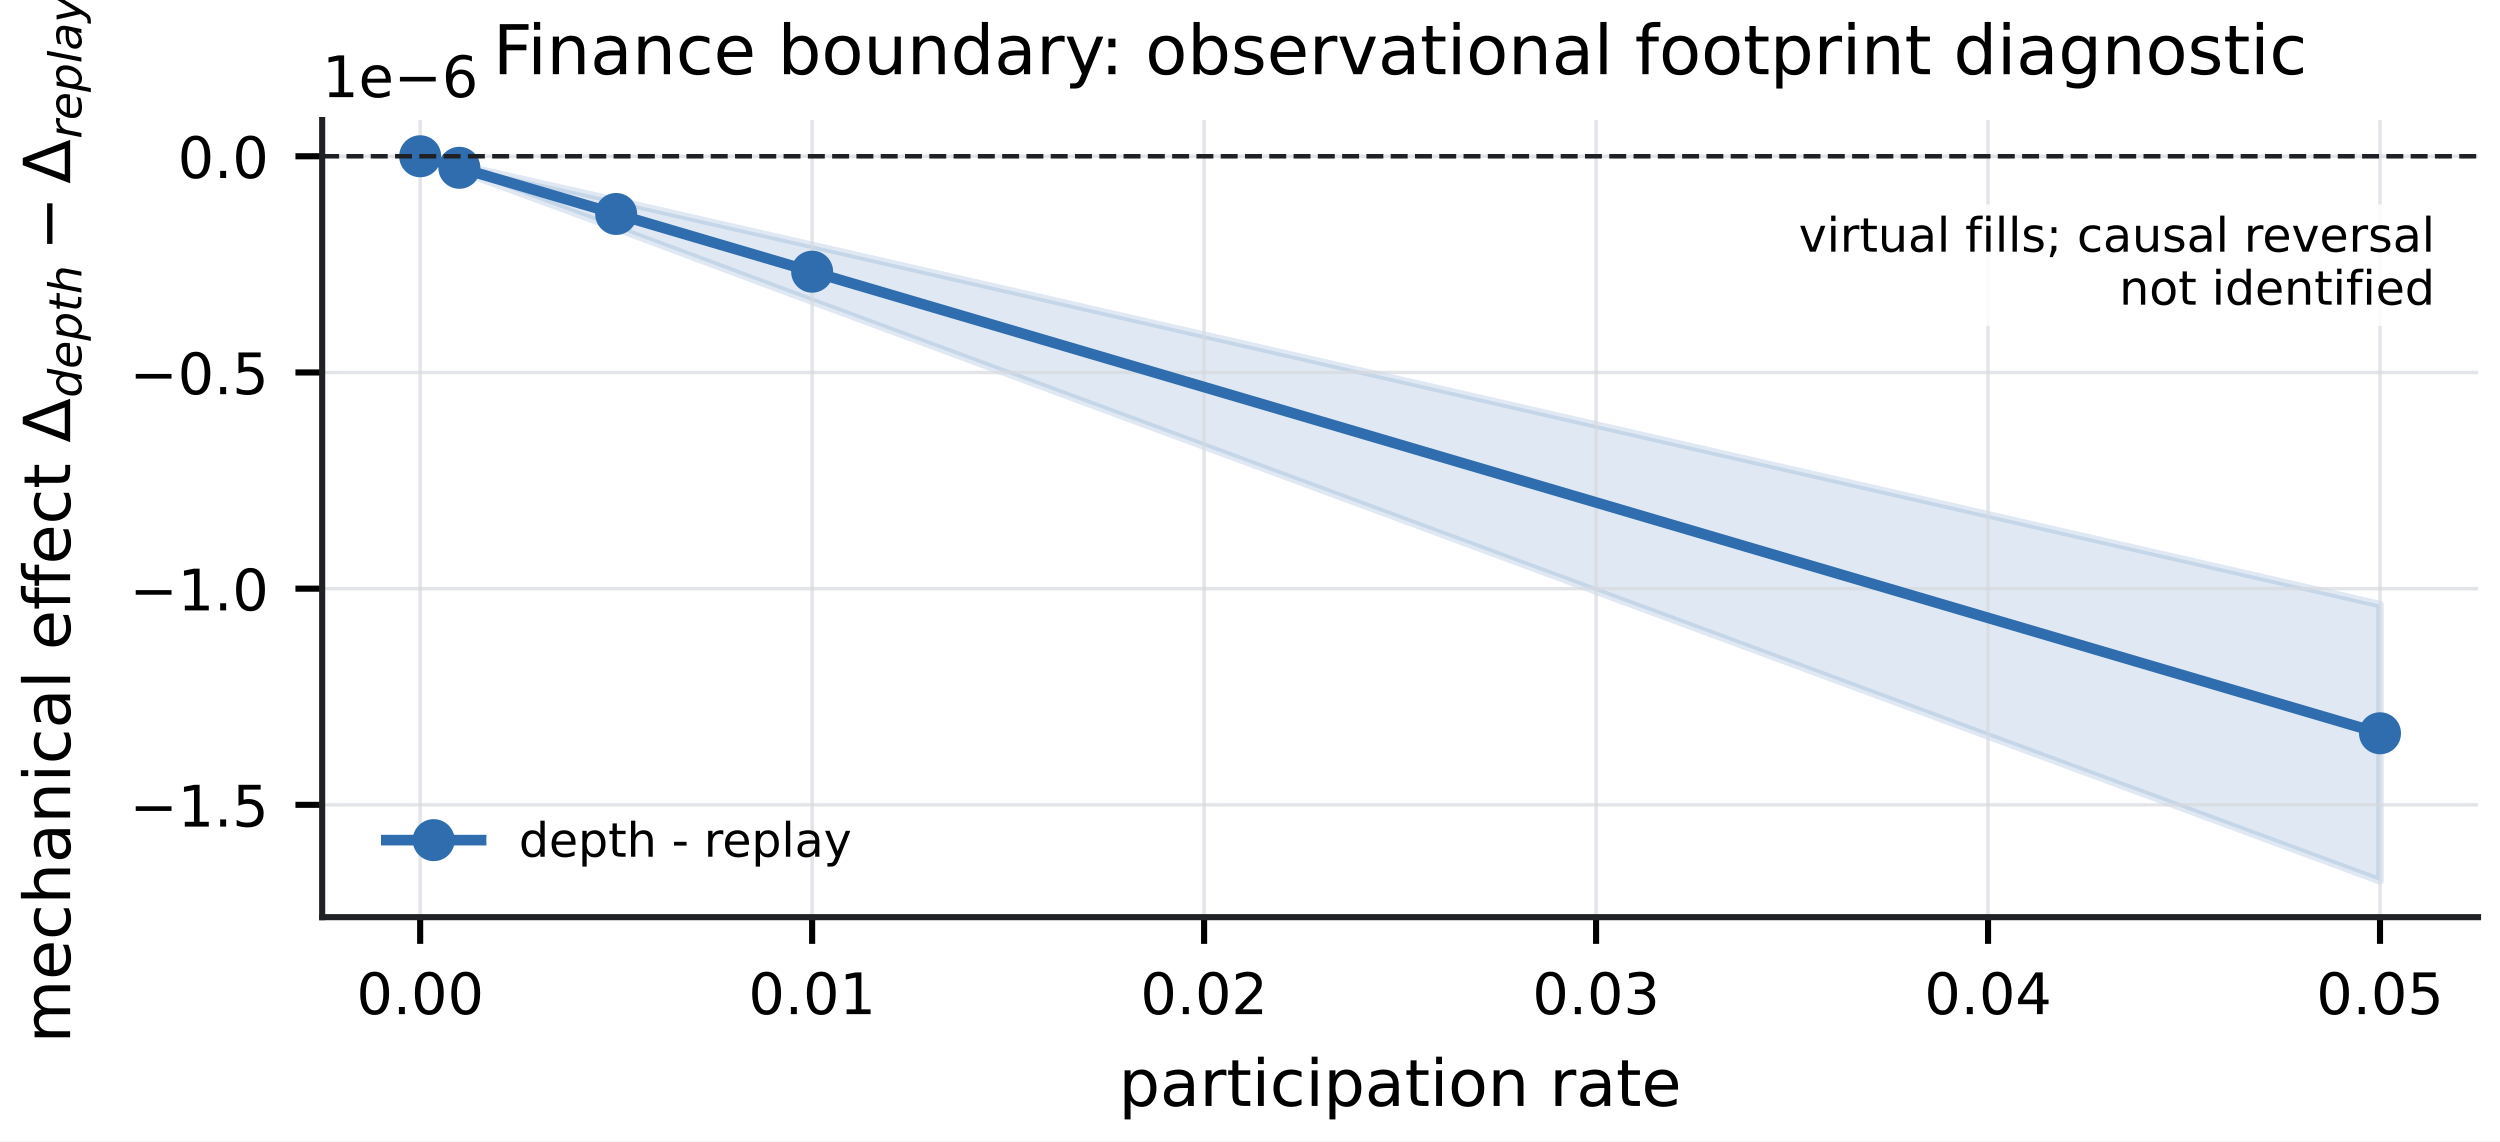
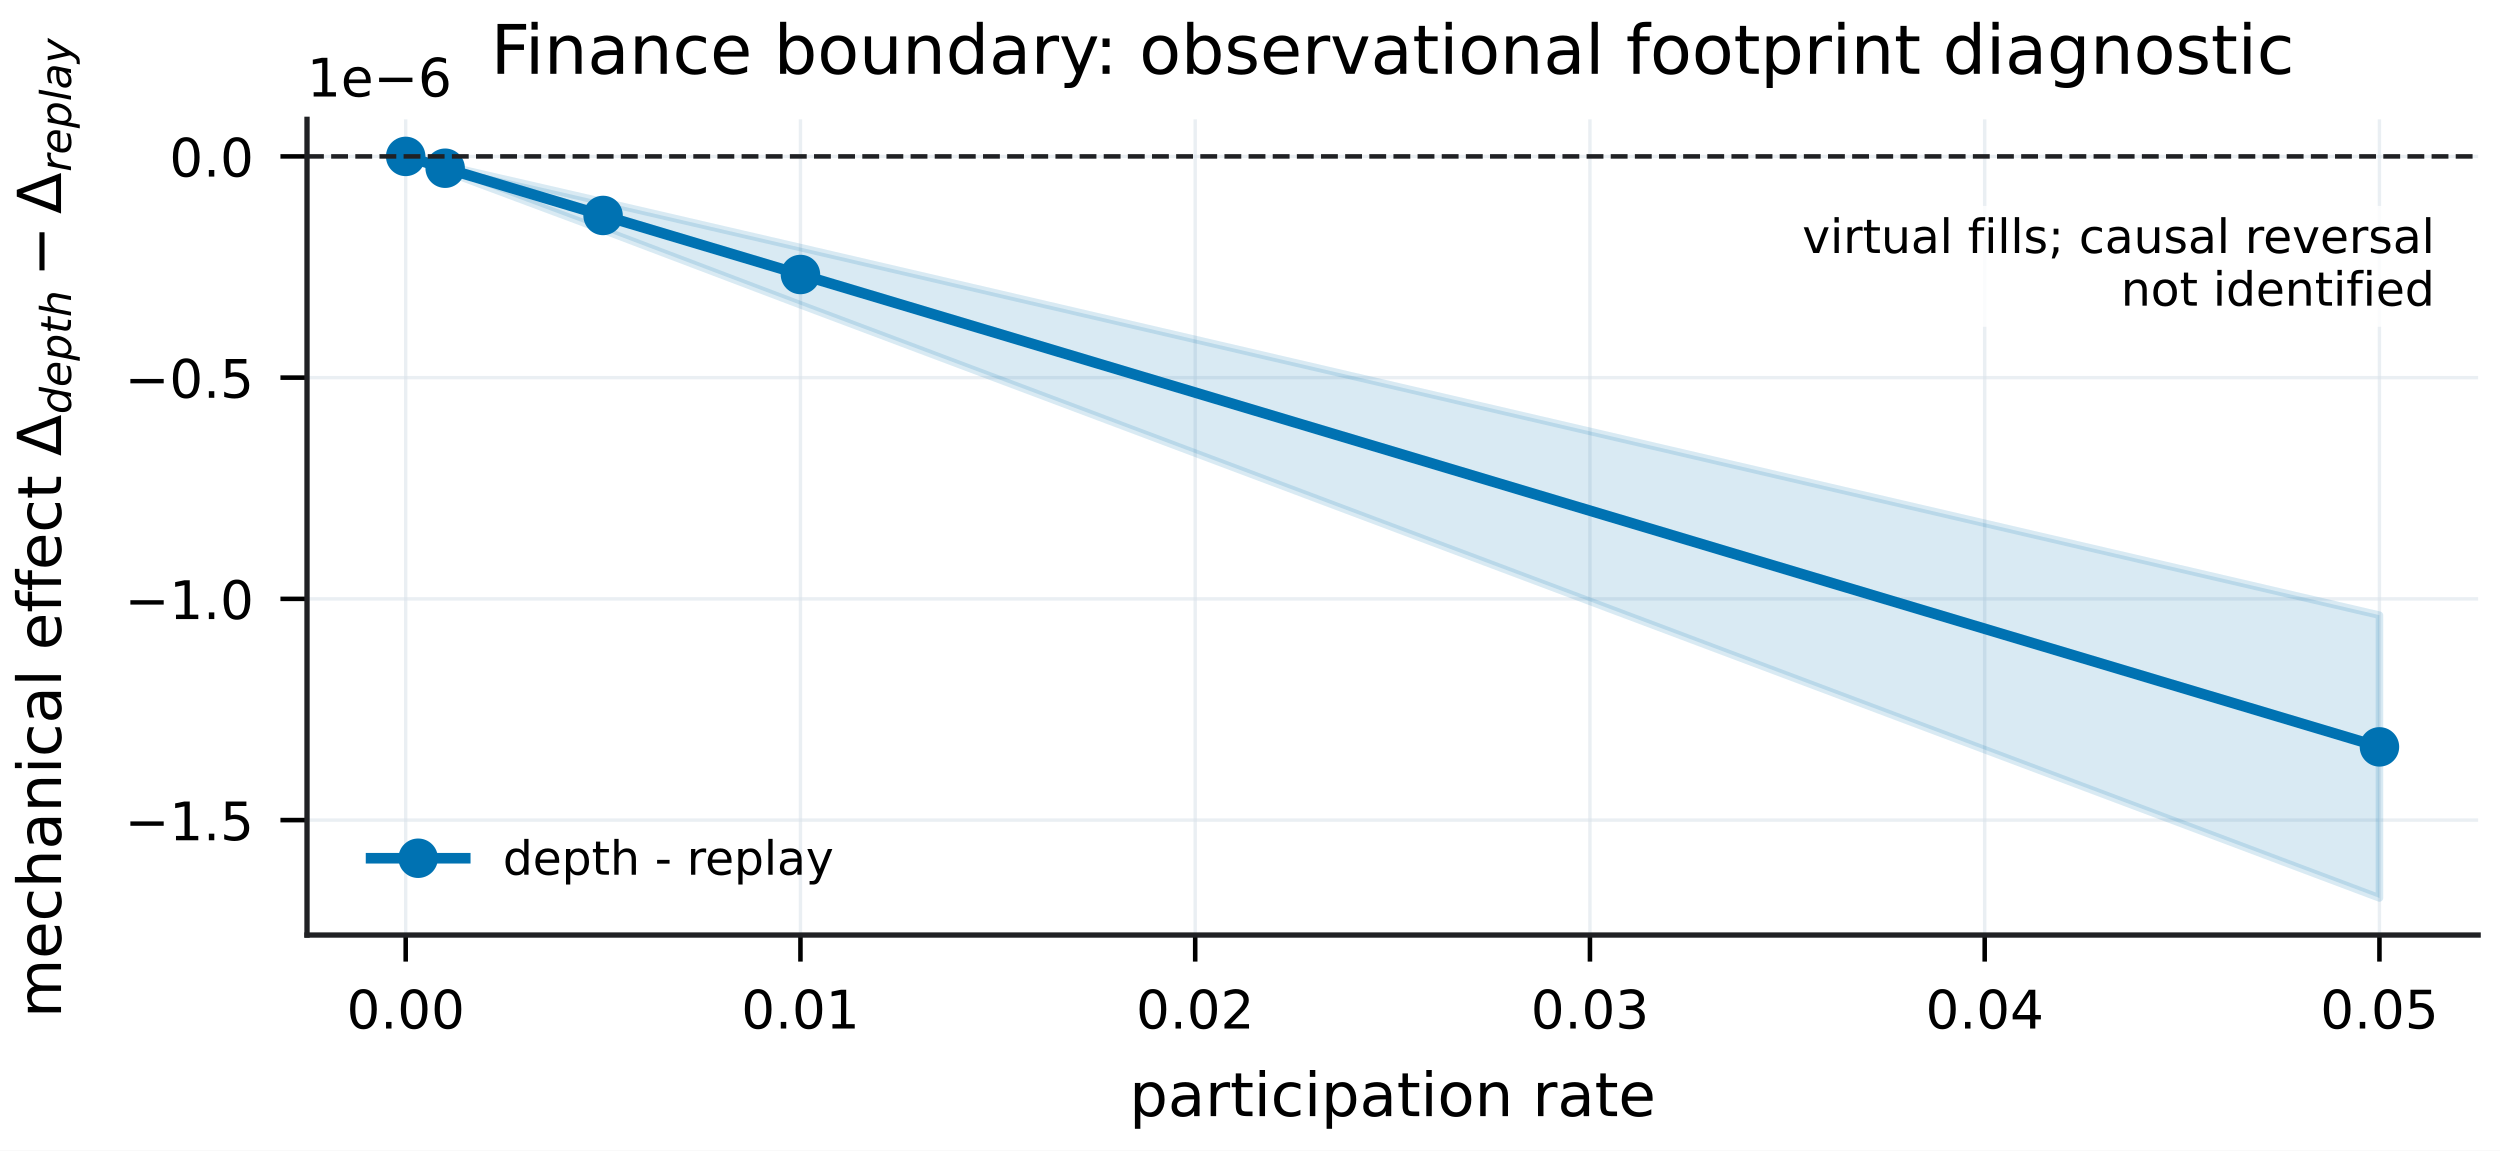
- <svg xmlns="http://www.w3.org/2000/svg" xmlns:xlink="http://www.w3.org/1999/xlink" width="327.367pt" height="149.464pt" viewBox="0 0 327.367 149.464" version="1.1">
+ <svg xmlns="http://www.w3.org/2000/svg" xmlns:xlink="http://www.w3.org/1999/xlink" width="329.29pt" height="151.556pt" viewBox="0 0 329.29 151.556" version="1.1">
  <defs>
    <style type="text/css">*{stroke-linejoin: round; stroke-linecap: butt}</style>
  </defs>
  <g id="figure_1">
    <g id="patch_1">
-       <path d="M -0 149.464  L 327.367 149.464  L 327.367 0  L -0 0  z " style="fill: #ffffff" />
+       <path d="M 0 151.556  L 329.29 151.556  L 329.29 0  L 0 0  z " style="fill: #ffffff" />
    </g>
    <g id="axes_1">
      <g id="patch_2">
-         <path d="M 42.187 120.099  L 324.487 120.099  L 324.487 15.719  L 42.187 15.719  z " style="fill: #ffffff" />
-       </g>
-       <g id="FillBetweenPolyCollection_1">
-         <defs>
-           <path id="mfe943adb92" d="M 55.019 -129  L 55.019 -129  L 60.152 -127.117  L 80.683 -119.581  L 106.346 -110.011  L 311.655 -34.11  L 311.655 -70.293  L 311.655 -70.293  L 106.346 -117.333  L 80.683 -123.185  L 60.152 -127.833  L 55.019 -129  z " style="stroke: #2f6dae; stroke-opacity: 0.15" />
-         </defs>
-         <g clip-path="url(#p64a7308ad6)">
-           <use xlink:href="#mfe943adb92" x="0" y="149.464" style="fill: #2f6dae; fill-opacity: 0.15; stroke: #2f6dae; stroke-opacity: 0.15" />
-         </g>
+         <path d="M 40.438 123.159  L 326.41 123.159  L 326.41 15.719  L 40.438 15.719  z " style="fill: #ffffff" />
      </g>
      <g id="matplotlib.axis_1">
        <g id="xtick_1">
          <g id="line2d_1">
-             <path d="M 55.019 120.099  L 55.019 15.719  " clip-path="url(#p64a7308ad6)" style="fill: none; stroke: #d6d9de; stroke-opacity: 0.7; stroke-width: 0.45; stroke-linecap: square" />
+             <path d="M 53.437 123.159  L 53.437 15.719  " clip-path="url(#p5ba819bbee)" style="fill: none; stroke: #d9e2e8; stroke-opacity: 0.55; stroke-width: 0.45; stroke-linecap: square" />
          </g>
          <g id="line2d_2">
            <defs>
-               <path id="m71d123125e" d="M 0 0  L 0 3.5  " style="stroke: #000000; stroke-width: 0.8" />
+               <path id="mbaac924ab0" d="M 0 0  L 0 3.5  " style="stroke: #000000; stroke-width: 0.6" />
            </defs>
            <g>
-               <use xlink:href="#m71d123125e" x="55.019" y="120.099" style="stroke: #000000; stroke-width: 0.8" />
+               <use xlink:href="#mbaac924ab0" x="53.437" y="123.159" style="stroke: #000000; stroke-width: 0.6" />
            </g>
          </g>
          <g id="text_1">
-             <text style="font-size: 7.5px; font-family: 'DejaVu Sans'; text-anchor: middle" x="55.019" y="132.797" transform="rotate(-0 55.01893 132.7974)">0.00</text>
+             <text style="font-size: 7px; font-family: 'DejaVu Sans'; text-anchor: middle" x="53.437" y="135.477" transform="rotate(-0 53.4367 135.4775)">0.00</text>
          </g>
        </g>
        <g id="xtick_2">
          <g id="line2d_3">
-             <path d="M 106.346 120.099  L 106.346 15.719  " clip-path="url(#p64a7308ad6)" style="fill: none; stroke: #d6d9de; stroke-opacity: 0.7; stroke-width: 0.45; stroke-linecap: square" />
+             <path d="M 105.432 123.159  L 105.432 15.719  " clip-path="url(#p5ba819bbee)" style="fill: none; stroke: #d9e2e8; stroke-opacity: 0.55; stroke-width: 0.45; stroke-linecap: square" />
          </g>
          <g id="line2d_4">
            <g>
-               <use xlink:href="#m71d123125e" x="106.346" y="120.099" style="stroke: #000000; stroke-width: 0.8" />
+               <use xlink:href="#mbaac924ab0" x="105.432" y="123.159" style="stroke: #000000; stroke-width: 0.6" />
            </g>
          </g>
          <g id="text_2">
-             <text style="font-size: 7.5px; font-family: 'DejaVu Sans'; text-anchor: middle" x="106.346" y="132.797" transform="rotate(-0 106.3462 132.7974)">0.01</text>
+             <text style="font-size: 7px; font-family: 'DejaVu Sans'; text-anchor: middle" x="105.432" y="135.477" transform="rotate(-0 105.4316 135.4775)">0.01</text>
          </g>
        </g>
        <g id="xtick_3">
          <g id="line2d_5">
-             <path d="M 157.673 120.099  L 157.673 15.719  " clip-path="url(#p64a7308ad6)" style="fill: none; stroke: #d6d9de; stroke-opacity: 0.7; stroke-width: 0.45; stroke-linecap: square" />
+             <path d="M 157.427 123.159  L 157.427 15.719  " clip-path="url(#p5ba819bbee)" style="fill: none; stroke: #d9e2e8; stroke-opacity: 0.55; stroke-width: 0.45; stroke-linecap: square" />
          </g>
          <g id="line2d_6">
            <g>
-               <use xlink:href="#m71d123125e" x="157.673" y="120.099" style="stroke: #000000; stroke-width: 0.8" />
+               <use xlink:href="#mbaac924ab0" x="157.427" y="123.159" style="stroke: #000000; stroke-width: 0.6" />
            </g>
          </g>
          <g id="text_3">
-             <text style="font-size: 7.5px; font-family: 'DejaVu Sans'; text-anchor: middle" x="157.673" y="132.797" transform="rotate(-0 157.6735 132.7974)">0.02</text>
+             <text style="font-size: 7px; font-family: 'DejaVu Sans'; text-anchor: middle" x="157.427" y="135.477" transform="rotate(-0 157.4265 135.4775)">0.02</text>
          </g>
        </g>
        <g id="xtick_4">
          <g id="line2d_7">
-             <path d="M 209.001 120.099  L 209.001 15.719  " clip-path="url(#p64a7308ad6)" style="fill: none; stroke: #d6d9de; stroke-opacity: 0.7; stroke-width: 0.45; stroke-linecap: square" />
+             <path d="M 209.421 123.159  L 209.421 15.719  " clip-path="url(#p5ba819bbee)" style="fill: none; stroke: #d9e2e8; stroke-opacity: 0.55; stroke-width: 0.45; stroke-linecap: square" />
          </g>
          <g id="line2d_8">
            <g>
-               <use xlink:href="#m71d123125e" x="209.001" y="120.099" style="stroke: #000000; stroke-width: 0.8" />
+               <use xlink:href="#mbaac924ab0" x="209.421" y="123.159" style="stroke: #000000; stroke-width: 0.6" />
            </g>
          </g>
          <g id="text_4">
-             <text style="font-size: 7.5px; font-family: 'DejaVu Sans'; text-anchor: middle" x="209.001" y="132.797" transform="rotate(-0 209.0007 132.7974)">0.03</text>
+             <text style="font-size: 7px; font-family: 'DejaVu Sans'; text-anchor: middle" x="209.421" y="135.477" transform="rotate(-0 209.4214 135.4775)">0.03</text>
          </g>
        </g>
        <g id="xtick_5">
          <g id="line2d_9">
-             <path d="M 260.328 120.099  L 260.328 15.719  " clip-path="url(#p64a7308ad6)" style="fill: none; stroke: #d6d9de; stroke-opacity: 0.7; stroke-width: 0.45; stroke-linecap: square" />
+             <path d="M 261.416 123.159  L 261.416 15.719  " clip-path="url(#p5ba819bbee)" style="fill: none; stroke: #d9e2e8; stroke-opacity: 0.55; stroke-width: 0.45; stroke-linecap: square" />
          </g>
          <g id="line2d_10">
            <g>
-               <use xlink:href="#m71d123125e" x="260.328" y="120.099" style="stroke: #000000; stroke-width: 0.8" />
+               <use xlink:href="#mbaac924ab0" x="261.416" y="123.159" style="stroke: #000000; stroke-width: 0.6" />
            </g>
          </g>
          <g id="text_5">
-             <text style="font-size: 7.5px; font-family: 'DejaVu Sans'; text-anchor: middle" x="260.328" y="132.797" transform="rotate(-0 260.328 132.7974)">0.04</text>
+             <text style="font-size: 7px; font-family: 'DejaVu Sans'; text-anchor: middle" x="261.416" y="135.477" transform="rotate(-0 261.4163 135.4775)">0.04</text>
          </g>
        </g>
        <g id="xtick_6">
          <g id="line2d_11">
-             <path d="M 311.655 120.099  L 311.655 15.719  " clip-path="url(#p64a7308ad6)" style="fill: none; stroke: #d6d9de; stroke-opacity: 0.7; stroke-width: 0.45; stroke-linecap: square" />
+             <path d="M 313.411 123.159  L 313.411 15.719  " clip-path="url(#p5ba819bbee)" style="fill: none; stroke: #d9e2e8; stroke-opacity: 0.55; stroke-width: 0.45; stroke-linecap: square" />
          </g>
          <g id="line2d_12">
            <g>
-               <use xlink:href="#m71d123125e" x="311.655" y="120.099" style="stroke: #000000; stroke-width: 0.8" />
+               <use xlink:href="#mbaac924ab0" x="313.411" y="123.159" style="stroke: #000000; stroke-width: 0.6" />
            </g>
          </g>
          <g id="text_6">
-             <text style="font-size: 7.5px; font-family: 'DejaVu Sans'; text-anchor: middle" x="311.655" y="132.797" transform="rotate(-0 311.6553 132.7974)">0.05</text>
+             <text style="font-size: 7px; font-family: 'DejaVu Sans'; text-anchor: middle" x="313.411" y="135.477" transform="rotate(-0 313.4112 135.4775)">0.05</text>
          </g>
        </g>
        <g id="text_7">
-           <text style="font-size: 8.5px; font-family: 'DejaVu Sans'; text-anchor: middle" x="183.337" y="144.816" transform="rotate(-0 183.3371 144.8159)">participation rate</text>
+           <text style="font-size: 8px; font-family: 'DejaVu Sans'; text-anchor: middle" x="183.424" y="147.012" transform="rotate(-0 183.424 147.012)">participation rate</text>
        </g>
      </g>
      <g id="matplotlib.axis_2">
        <g id="ytick_1">
          <g id="line2d_13">
-             <path d="M 42.187 105.391  L 324.487 105.391  " clip-path="url(#p64a7308ad6)" style="fill: none; stroke: #d6d9de; stroke-opacity: 0.7; stroke-width: 0.45; stroke-linecap: square" />
+             <path d="M 40.438 108.02  L 326.41 108.02  " clip-path="url(#p5ba819bbee)" style="fill: none; stroke: #d9e2e8; stroke-opacity: 0.55; stroke-width: 0.45; stroke-linecap: square" />
          </g>
          <g id="line2d_14">
            <defs>
-               <path id="m590af455cd" d="M 0 0  L -3.5 0  " style="stroke: #000000; stroke-width: 0.8" />
+               <path id="m53622c0df8" d="M 0 0  L -3.5 0  " style="stroke: #000000; stroke-width: 0.6" />
            </defs>
            <g>
-               <use xlink:href="#m590af455cd" x="42.187" y="105.391" style="stroke: #000000; stroke-width: 0.8" />
+               <use xlink:href="#m53622c0df8" x="40.438" y="108.02" style="stroke: #000000; stroke-width: 0.6" />
            </g>
          </g>
          <g id="text_8">
-             <text style="font-size: 7.5px; font-family: 'DejaVu Sans'; text-anchor: end" x="35.187" y="108.24" transform="rotate(-0 35.18711 108.2401)">−1.5</text>
+             <text style="font-size: 7px; font-family: 'DejaVu Sans'; text-anchor: end" x="33.438" y="110.679" transform="rotate(-0 33.43797 110.679)">−1.5</text>
          </g>
        </g>
        <g id="ytick_2">
          <g id="line2d_15">
-             <path d="M 42.187 77.082  L 324.487 77.082  " clip-path="url(#p64a7308ad6)" style="fill: none; stroke: #d6d9de; stroke-opacity: 0.7; stroke-width: 0.45; stroke-linecap: square" />
+             <path d="M 40.438 78.88  L 326.41 78.88  " clip-path="url(#p5ba819bbee)" style="fill: none; stroke: #d9e2e8; stroke-opacity: 0.55; stroke-width: 0.45; stroke-linecap: square" />
          </g>
          <g id="line2d_16">
            <g>
-               <use xlink:href="#m590af455cd" x="42.187" y="77.082" style="stroke: #000000; stroke-width: 0.8" />
+               <use xlink:href="#m53622c0df8" x="40.438" y="78.88" style="stroke: #000000; stroke-width: 0.6" />
            </g>
          </g>
          <g id="text_9">
-             <text style="font-size: 7.5px; font-family: 'DejaVu Sans'; text-anchor: end" x="35.187" y="79.931" transform="rotate(-0 35.18711 79.93092)">−1.0</text>
+             <text style="font-size: 7px; font-family: 'DejaVu Sans'; text-anchor: end" x="33.438" y="81.54" transform="rotate(-0 33.43797 81.53987)">−1.0</text>
          </g>
        </g>
        <g id="ytick_3">
          <g id="line2d_17">
-             <path d="M 42.187 48.772  L 324.487 48.772  " clip-path="url(#p64a7308ad6)" style="fill: none; stroke: #d6d9de; stroke-opacity: 0.7; stroke-width: 0.45; stroke-linecap: square" />
+             <path d="M 40.438 49.741  L 326.41 49.741  " clip-path="url(#p5ba819bbee)" style="fill: none; stroke: #d9e2e8; stroke-opacity: 0.55; stroke-width: 0.45; stroke-linecap: square" />
          </g>
          <g id="line2d_18">
            <g>
-               <use xlink:href="#m590af455cd" x="42.187" y="48.772" style="stroke: #000000; stroke-width: 0.8" />
+               <use xlink:href="#m53622c0df8" x="40.438" y="49.741" style="stroke: #000000; stroke-width: 0.6" />
            </g>
          </g>
          <g id="text_10">
-             <text style="font-size: 7.5px; font-family: 'DejaVu Sans'; text-anchor: end" x="35.187" y="51.622" transform="rotate(-0 35.18711 51.62174)">−0.5</text>
+             <text style="font-size: 7px; font-family: 'DejaVu Sans'; text-anchor: end" x="33.438" y="52.401" transform="rotate(-0 33.43797 52.40078)">−0.5</text>
          </g>
        </g>
        <g id="ytick_4">
          <g id="line2d_19">
-             <path d="M 42.187 20.463  L 324.487 20.463  " clip-path="url(#p64a7308ad6)" style="fill: none; stroke: #d6d9de; stroke-opacity: 0.7; stroke-width: 0.45; stroke-linecap: square" />
+             <path d="M 40.438 20.602  L 326.41 20.602  " clip-path="url(#p5ba819bbee)" style="fill: none; stroke: #d9e2e8; stroke-opacity: 0.55; stroke-width: 0.45; stroke-linecap: square" />
          </g>
          <g id="line2d_20">
            <g>
-               <use xlink:href="#m590af455cd" x="42.187" y="20.463" style="stroke: #000000; stroke-width: 0.8" />
+               <use xlink:href="#m53622c0df8" x="40.438" y="20.602" style="stroke: #000000; stroke-width: 0.6" />
            </g>
          </g>
          <g id="text_11">
-             <text style="font-size: 7.5px; font-family: 'DejaVu Sans'; text-anchor: end" x="35.187" y="23.313" transform="rotate(-0 35.18711 23.31255)">0.0</text>
+             <text style="font-size: 7px; font-family: 'DejaVu Sans'; text-anchor: end" x="33.438" y="23.262" transform="rotate(-0 33.43797 23.26168)">0.0</text>
          </g>
        </g>
        <g id="text_12">
-           <g transform="translate(9.34 136.5886) rotate(-90)">
+           <g transform="translate(8.96 134.0786) rotate(-90)">
            <text>
-               <tspan x="0" y="-0.156" style="font-size: 8.5px; font-family: 'DejaVu Sans'">m</tspan>
-               <tspan x="8.28" y="-0.156" style="font-size: 8.5px; font-family: 'DejaVu Sans'">e</tspan>
-               <tspan x="13.51" y="-0.156" style="font-size: 8.5px; font-family: 'DejaVu Sans'">c</tspan>
-               <tspan x="18.183" y="-0.156" style="font-size: 8.5px; font-family: 'DejaVu Sans'">h</tspan>
-               <tspan x="23.57" y="-0.156" style="font-size: 8.5px; font-family: 'DejaVu Sans'">a</tspan>
-               <tspan x="28.779" y="-0.156" style="font-size: 8.5px; font-family: 'DejaVu Sans'">n</tspan>
-               <tspan x="34.166" y="-0.156" style="font-size: 8.5px; font-family: 'DejaVu Sans'">i</tspan>
-               <tspan x="36.528" y="-0.156" style="font-size: 8.5px; font-family: 'DejaVu Sans'">c</tspan>
-               <tspan x="41.201" y="-0.156" style="font-size: 8.5px; font-family: 'DejaVu Sans'">a</tspan>
-               <tspan x="46.41" y="-0.156" style="font-size: 8.5px; font-family: 'DejaVu Sans'">l</tspan>
-               <tspan x="48.771" y="-0.156" style="font-size: 8.5px; font-family: 'DejaVu Sans'"> </tspan>
-               <tspan x="51.473" y="-0.156" style="font-size: 8.5px; font-family: 'DejaVu Sans'">e</tspan>
-               <tspan x="56.703" y="-0.156" style="font-size: 8.5px; font-family: 'DejaVu Sans'">f</tspan>
-               <tspan x="59.695" y="-0.156" style="font-size: 8.5px; font-family: 'DejaVu Sans'">f</tspan>
-               <tspan x="62.688" y="-0.156" style="font-size: 8.5px; font-family: 'DejaVu Sans'">e</tspan>
-               <tspan x="67.917" y="-0.156" style="font-size: 8.5px; font-family: 'DejaVu Sans'">c</tspan>
-               <tspan x="72.59" y="-0.156" style="font-size: 8.5px; font-family: 'DejaVu Sans'">t</tspan>
-               <tspan x="75.923" y="-0.156" style="font-size: 8.5px; font-family: 'DejaVu Sans'"> </tspan>
-               <tspan x="78.625" y="-0.156" style="font-size: 8.5px; font-family: 'DejaVu Sans'">Δ</tspan>
-               <tspan x="103.746" y="-0.156" style="font-size: 8.5px; font-family: 'DejaVu Sans'">−</tspan>
-               <tspan x="112.524" y="-0.156" style="font-size: 8.5px; font-family: 'DejaVu Sans'">Δ</tspan>
-               <tspan x="84.526" y="1.32" style="font-style: oblique; font-size: 5.95px; font-family: 'DejaVu Sans'">d</tspan>
-               <tspan x="88.303" y="1.32" style="font-style: oblique; font-size: 5.95px; font-family: 'DejaVu Sans'">e</tspan>
-               <tspan x="91.963" y="1.32" style="font-style: oblique; font-size: 5.95px; font-family: 'DejaVu Sans'">p</tspan>
-               <tspan x="95.74" y="1.32" style="font-style: oblique; font-size: 5.95px; font-family: 'DejaVu Sans'">t</tspan>
-               <tspan x="98.073" y="1.32" style="font-style: oblique; font-size: 5.95px; font-family: 'DejaVu Sans'">h</tspan>
-               <tspan x="118.425" y="1.32" style="font-style: oblique; font-size: 5.95px; font-family: 'DejaVu Sans'">r</tspan>
-               <tspan x="120.871" y="1.32" style="font-style: oblique; font-size: 5.95px; font-family: 'DejaVu Sans'">e</tspan>
-               <tspan x="124.532" y="1.32" style="font-style: oblique; font-size: 5.95px; font-family: 'DejaVu Sans'">p</tspan>
-               <tspan x="128.309" y="1.32" style="font-style: oblique; font-size: 5.95px; font-family: 'DejaVu Sans'">l</tspan>
-               <tspan x="129.962" y="1.32" style="font-style: oblique; font-size: 5.95px; font-family: 'DejaVu Sans'">a</tspan>
-               <tspan x="133.608" y="1.32" style="font-style: oblique; font-size: 5.95px; font-family: 'DejaVu Sans'">y</tspan>
+               <tspan x="0" y="-0.922" style="font-size: 8px; font-family: 'DejaVu Sans'">m</tspan>
+               <tspan x="7.793" y="-0.922" style="font-size: 8px; font-family: 'DejaVu Sans'">e</tspan>
+               <tspan x="12.715" y="-0.922" style="font-size: 8px; font-family: 'DejaVu Sans'">c</tspan>
+               <tspan x="17.113" y="-0.922" style="font-size: 8px; font-family: 'DejaVu Sans'">h</tspan>
+               <tspan x="22.184" y="-0.922" style="font-size: 8px; font-family: 'DejaVu Sans'">a</tspan>
+               <tspan x="27.086" y="-0.922" style="font-size: 8px; font-family: 'DejaVu Sans'">n</tspan>
+               <tspan x="32.156" y="-0.922" style="font-size: 8px; font-family: 'DejaVu Sans'">i</tspan>
+               <tspan x="34.379" y="-0.922" style="font-size: 8px; font-family: 'DejaVu Sans'">c</tspan>
+               <tspan x="38.777" y="-0.922" style="font-size: 8px; font-family: 'DejaVu Sans'">a</tspan>
+               <tspan x="43.68" y="-0.922" style="font-size: 8px; font-family: 'DejaVu Sans'">l</tspan>
+               <tspan x="45.902" y="-0.922" style="font-size: 8px; font-family: 'DejaVu Sans'"> </tspan>
+               <tspan x="48.445" y="-0.922" style="font-size: 8px; font-family: 'DejaVu Sans'">e</tspan>
+               <tspan x="53.367" y="-0.922" style="font-size: 8px; font-family: 'DejaVu Sans'">f</tspan>
+               <tspan x="56.184" y="-0.922" style="font-size: 8px; font-family: 'DejaVu Sans'">f</tspan>
+               <tspan x="59" y="-0.922" style="font-size: 8px; font-family: 'DejaVu Sans'">e</tspan>
+               <tspan x="63.922" y="-0.922" style="font-size: 8px; font-family: 'DejaVu Sans'">c</tspan>
+               <tspan x="68.32" y="-0.922" style="font-size: 8px; font-family: 'DejaVu Sans'">t</tspan>
+               <tspan x="71.457" y="-0.922" style="font-size: 8px; font-family: 'DejaVu Sans'"> </tspan>
+               <tspan x="74" y="-0.922" style="font-size: 8px; font-family: 'DejaVu Sans'">Δ</tspan>
+               <tspan x="97.626" y="-0.922" style="font-size: 8px; font-family: 'DejaVu Sans'">−</tspan>
+               <tspan x="105.888" y="-0.922" style="font-size: 8px; font-family: 'DejaVu Sans'">Δ</tspan>
+               <tspan x="79.549" y="0.391" style="font-style: oblique; font-size: 5.6px; font-family: 'DejaVu Sans'">d</tspan>
+               <tspan x="83.104" y="0.391" style="font-style: oblique; font-size: 5.6px; font-family: 'DejaVu Sans'">e</tspan>
+               <tspan x="86.549" y="0.391" style="font-style: oblique; font-size: 5.6px; font-family: 'DejaVu Sans'">p</tspan>
+               <tspan x="90.104" y="0.391" style="font-style: oblique; font-size: 5.6px; font-family: 'DejaVu Sans'">t</tspan>
+               <tspan x="92.3" y="0.391" style="font-style: oblique; font-size: 5.6px; font-family: 'DejaVu Sans'">h</tspan>
+               <tspan x="111.437" y="0.391" style="font-style: oblique; font-size: 5.6px; font-family: 'DejaVu Sans'">r</tspan>
+               <tspan x="113.739" y="0.391" style="font-style: oblique; font-size: 5.6px; font-family: 'DejaVu Sans'">e</tspan>
+               <tspan x="117.185" y="0.391" style="font-style: oblique; font-size: 5.6px; font-family: 'DejaVu Sans'">p</tspan>
+               <tspan x="120.739" y="0.391" style="font-style: oblique; font-size: 5.6px; font-family: 'DejaVu Sans'">l</tspan>
+               <tspan x="122.295" y="0.391" style="font-style: oblique; font-size: 5.6px; font-family: 'DejaVu Sans'">a</tspan>
+               <tspan x="125.727" y="0.391" style="font-style: oblique; font-size: 5.6px; font-family: 'DejaVu Sans'">y</tspan>
            </text>
          </g>
        </g>
        <g id="text_13">
-           <text style="font-size: 7.5px; font-family: 'DejaVu Sans'; text-anchor: start" x="42.187" y="12.719" transform="rotate(-0 42.18711 12.71859)">1e−6</text>
+           <text style="font-size: 7px; font-family: 'DejaVu Sans'; text-anchor: start" x="40.438" y="12.719" transform="rotate(-0 40.43797 12.71859)">1e−6</text>
+         </g>
+       </g>
+       <g id="FillBetweenPolyCollection_1">
+         <defs>
+           <path id="ma8e81a2d2d" d="M 53.437 -130.954  L 53.437 -130.954  L 58.636 -129.015  L 79.434 -121.258  L 105.432 -111.407  L 313.411 -33.281  L 313.411 -70.525  L 313.411 -70.525  L 105.432 -118.944  L 79.434 -124.968  L 58.636 -129.752  L 53.437 -130.954  z " style="stroke: #0072b2; stroke-opacity: 0.15" />
+         </defs>
+         <g clip-path="url(#p5ba819bbee)">
+           <use xlink:href="#ma8e81a2d2d" x="0" y="151.556" style="fill: #0072b2; fill-opacity: 0.15; stroke: #0072b2; stroke-opacity: 0.15" />
        </g>
      </g>
      <g id="line2d_21">
-         <path d="M 55.019 20.463  L 60.152 21.974  L 80.683 28.019  L 106.346 35.575  L 311.655 96.021  " clip-path="url(#p64a7308ad6)" style="fill: none; stroke: #2f6dae; stroke-width: 1.4; stroke-linecap: square" />
+         <path d="M 53.437 20.602  L 58.636 22.158  L 79.434 28.38  L 105.432 36.157  L 313.411 98.375  " clip-path="url(#p5ba819bbee)" style="fill: none; stroke: #0072b2; stroke-width: 1.4; stroke-linecap: square" />
        <defs>
-           <path id="m4de283b78a" d="M 0 2.25  C 0.597 2.25 1.169 2.013 1.591 1.591  C 2.013 1.169 2.25 0.597 2.25 0  C 2.25 -0.597 2.013 -1.169 1.591 -1.591  C 1.169 -2.013 0.597 -2.25 0 -2.25  C -0.597 -2.25 -1.169 -2.013 -1.591 -1.591  C -2.013 -1.169 -2.25 -0.597 -2.25 0  C -2.25 0.597 -2.013 1.169 -1.591 1.591  C -1.169 2.013 -0.597 2.25 0 2.25  z " style="stroke: #2f6dae" />
+           <path id="md0f9863e7d" d="M 0 2.1  C 0.557 2.1 1.091 1.879 1.485 1.485  C 1.879 1.091 2.1 0.557 2.1 0  C 2.1 -0.557 1.879 -1.091 1.485 -1.485  C 1.091 -1.879 0.557 -2.1 0 -2.1  C -0.557 -2.1 -1.091 -1.879 -1.485 -1.485  C -1.879 -1.091 -2.1 -0.557 -2.1 0  C -2.1 0.557 -1.879 1.091 -1.485 1.485  C -1.091 1.879 -0.557 2.1 0 2.1  z " style="stroke: #0072b2" />
        </defs>
-         <g clip-path="url(#p64a7308ad6)">
-           <use xlink:href="#m4de283b78a" x="55.019" y="20.463" style="fill: #2f6dae; stroke: #2f6dae" />
-           <use xlink:href="#m4de283b78a" x="60.152" y="21.974" style="fill: #2f6dae; stroke: #2f6dae" />
-           <use xlink:href="#m4de283b78a" x="80.683" y="28.019" style="fill: #2f6dae; stroke: #2f6dae" />
-           <use xlink:href="#m4de283b78a" x="106.346" y="35.575" style="fill: #2f6dae; stroke: #2f6dae" />
-           <use xlink:href="#m4de283b78a" x="311.655" y="96.021" style="fill: #2f6dae; stroke: #2f6dae" />
+         <g clip-path="url(#p5ba819bbee)">
+           <use xlink:href="#md0f9863e7d" x="53.437" y="20.602" style="fill: #0072b2; stroke: #0072b2" />
+           <use xlink:href="#md0f9863e7d" x="58.636" y="22.158" style="fill: #0072b2; stroke: #0072b2" />
+           <use xlink:href="#md0f9863e7d" x="79.434" y="28.38" style="fill: #0072b2; stroke: #0072b2" />
+           <use xlink:href="#md0f9863e7d" x="105.432" y="36.157" style="fill: #0072b2; stroke: #0072b2" />
+           <use xlink:href="#md0f9863e7d" x="313.411" y="98.375" style="fill: #0072b2; stroke: #0072b2" />
        </g>
      </g>
      <g id="line2d_22">
-         <path d="M 42.187 20.463  L 324.487 20.463  " clip-path="url(#p64a7308ad6)" style="fill: none; stroke-dasharray: 2.22,0.96; stroke-dashoffset: 0; stroke: #202124; stroke-width: 0.6" />
+         <path d="M 40.438 20.602  L 326.41 20.602  " clip-path="url(#p5ba819bbee)" style="fill: none; stroke-dasharray: 2.22,0.96; stroke-dashoffset: 0; stroke: #202124; stroke-width: 0.6" />
      </g>
      <g id="patch_3">
-         <path d="M 42.187 120.099  L 42.187 15.719  " style="fill: none; stroke: #202124; stroke-width: 0.8; stroke-linejoin: miter; stroke-linecap: square" />
+         <path d="M 40.438 123.159  L 40.438 15.719  " style="fill: none; stroke: #202124; stroke-width: 0.7; stroke-linejoin: miter; stroke-linecap: square" />
      </g>
      <g id="patch_4">
-         <path d="M 42.187 120.099  L 324.487 120.099  " style="fill: none; stroke: #202124; stroke-width: 0.8; stroke-linejoin: miter; stroke-linecap: square" />
+         <path d="M 40.438 123.159  L 326.41 123.159  " style="fill: none; stroke: #202124; stroke-width: 0.7; stroke-linejoin: miter; stroke-linecap: square" />
      </g>
      <g id="text_14">
        <g id="patch_5">
-           <path d="M 234.052 42.675  L 320.329 42.675  L 320.329 26.756  L 234.052 26.756  z " style="fill: #ffffff; opacity: 0.82" />
-         </g>
-         <text style="font-size: 6.2px; font-family: 'DejaVu Sans'" transform="translate(235.5402 32.95522)">virtual fills; causal reversal</text>
-         <text style="font-size: 6.2px; font-family: 'DejaVu Sans'" transform="translate(277.5055 39.89787)">not identified</text>
+           <path d="M 235.902 43.042  L 322.179 43.042  L 322.179 27.123  L 235.902 27.123  z " style="fill: #ffffff; opacity: 0.82" />
+         </g>
+         <text style="font-size: 6.2px; font-family: 'DejaVu Sans'" transform="translate(237.3897 33.32243)">virtual fills; causal reversal</text>
+         <text style="font-size: 6.2px; font-family: 'DejaVu Sans'" transform="translate(279.3549 40.26507)">not identified</text>
      </g>
      <g id="text_15">
-         <text style="font-size: 9px; font-family: 'DejaVu Sans'; text-anchor: middle" x="183.337" y="9.719" transform="rotate(-0 183.3371 9.718594)">Finance boundary: observational footprint diagnostic</text>
+         <text style="font-size: 9px; font-family: 'DejaVu Sans'; text-anchor: middle" x="183.424" y="9.719" transform="rotate(-0 183.424 9.718594)">Finance boundary: observational footprint diagnostic</text>
      </g>
      <g id="legend_1">
        <g id="line2d_23">
-           <path d="M 50.59 110.015  L 56.79 110.015  L 62.99 110.015  " style="fill: none; stroke: #2f6dae; stroke-width: 1.4; stroke-linecap: square" />
+           <path d="M 48.878 113.045  L 55.078 113.045  L 61.278 113.045  " style="fill: none; stroke: #0072b2; stroke-width: 1.4; stroke-linecap: square" />
          <g>
-             <use xlink:href="#m4de283b78a" x="56.79" y="110.015" style="fill: #2f6dae; stroke: #2f6dae" />
+             <use xlink:href="#md0f9863e7d" x="55.078" y="113.045" style="fill: #0072b2; stroke: #0072b2" />
          </g>
        </g>
        <g id="text_16">
-           <text style="font-size: 6.2px; font-family: 'DejaVu Sans'; text-anchor: start" x="67.95" y="112.185" transform="rotate(-0 67.95011 112.1854)">depth - replay</text>
+           <text style="font-size: 6.2px; font-family: 'DejaVu Sans'; text-anchor: start" x="66.238" y="115.215" transform="rotate(-0 66.23769 115.2148)">depth - replay</text>
        </g>
      </g>
    </g>
  </g>
  <defs>
-     <clipPath id="p64a7308ad6">
-       <rect x="42.187" y="15.719" width="282.3" height="104.38" />
+     <clipPath id="p5ba819bbee">
+       <rect x="40.438" y="15.719" width="285.972" height="107.44" />
    </clipPath>
  </defs>
</svg>
